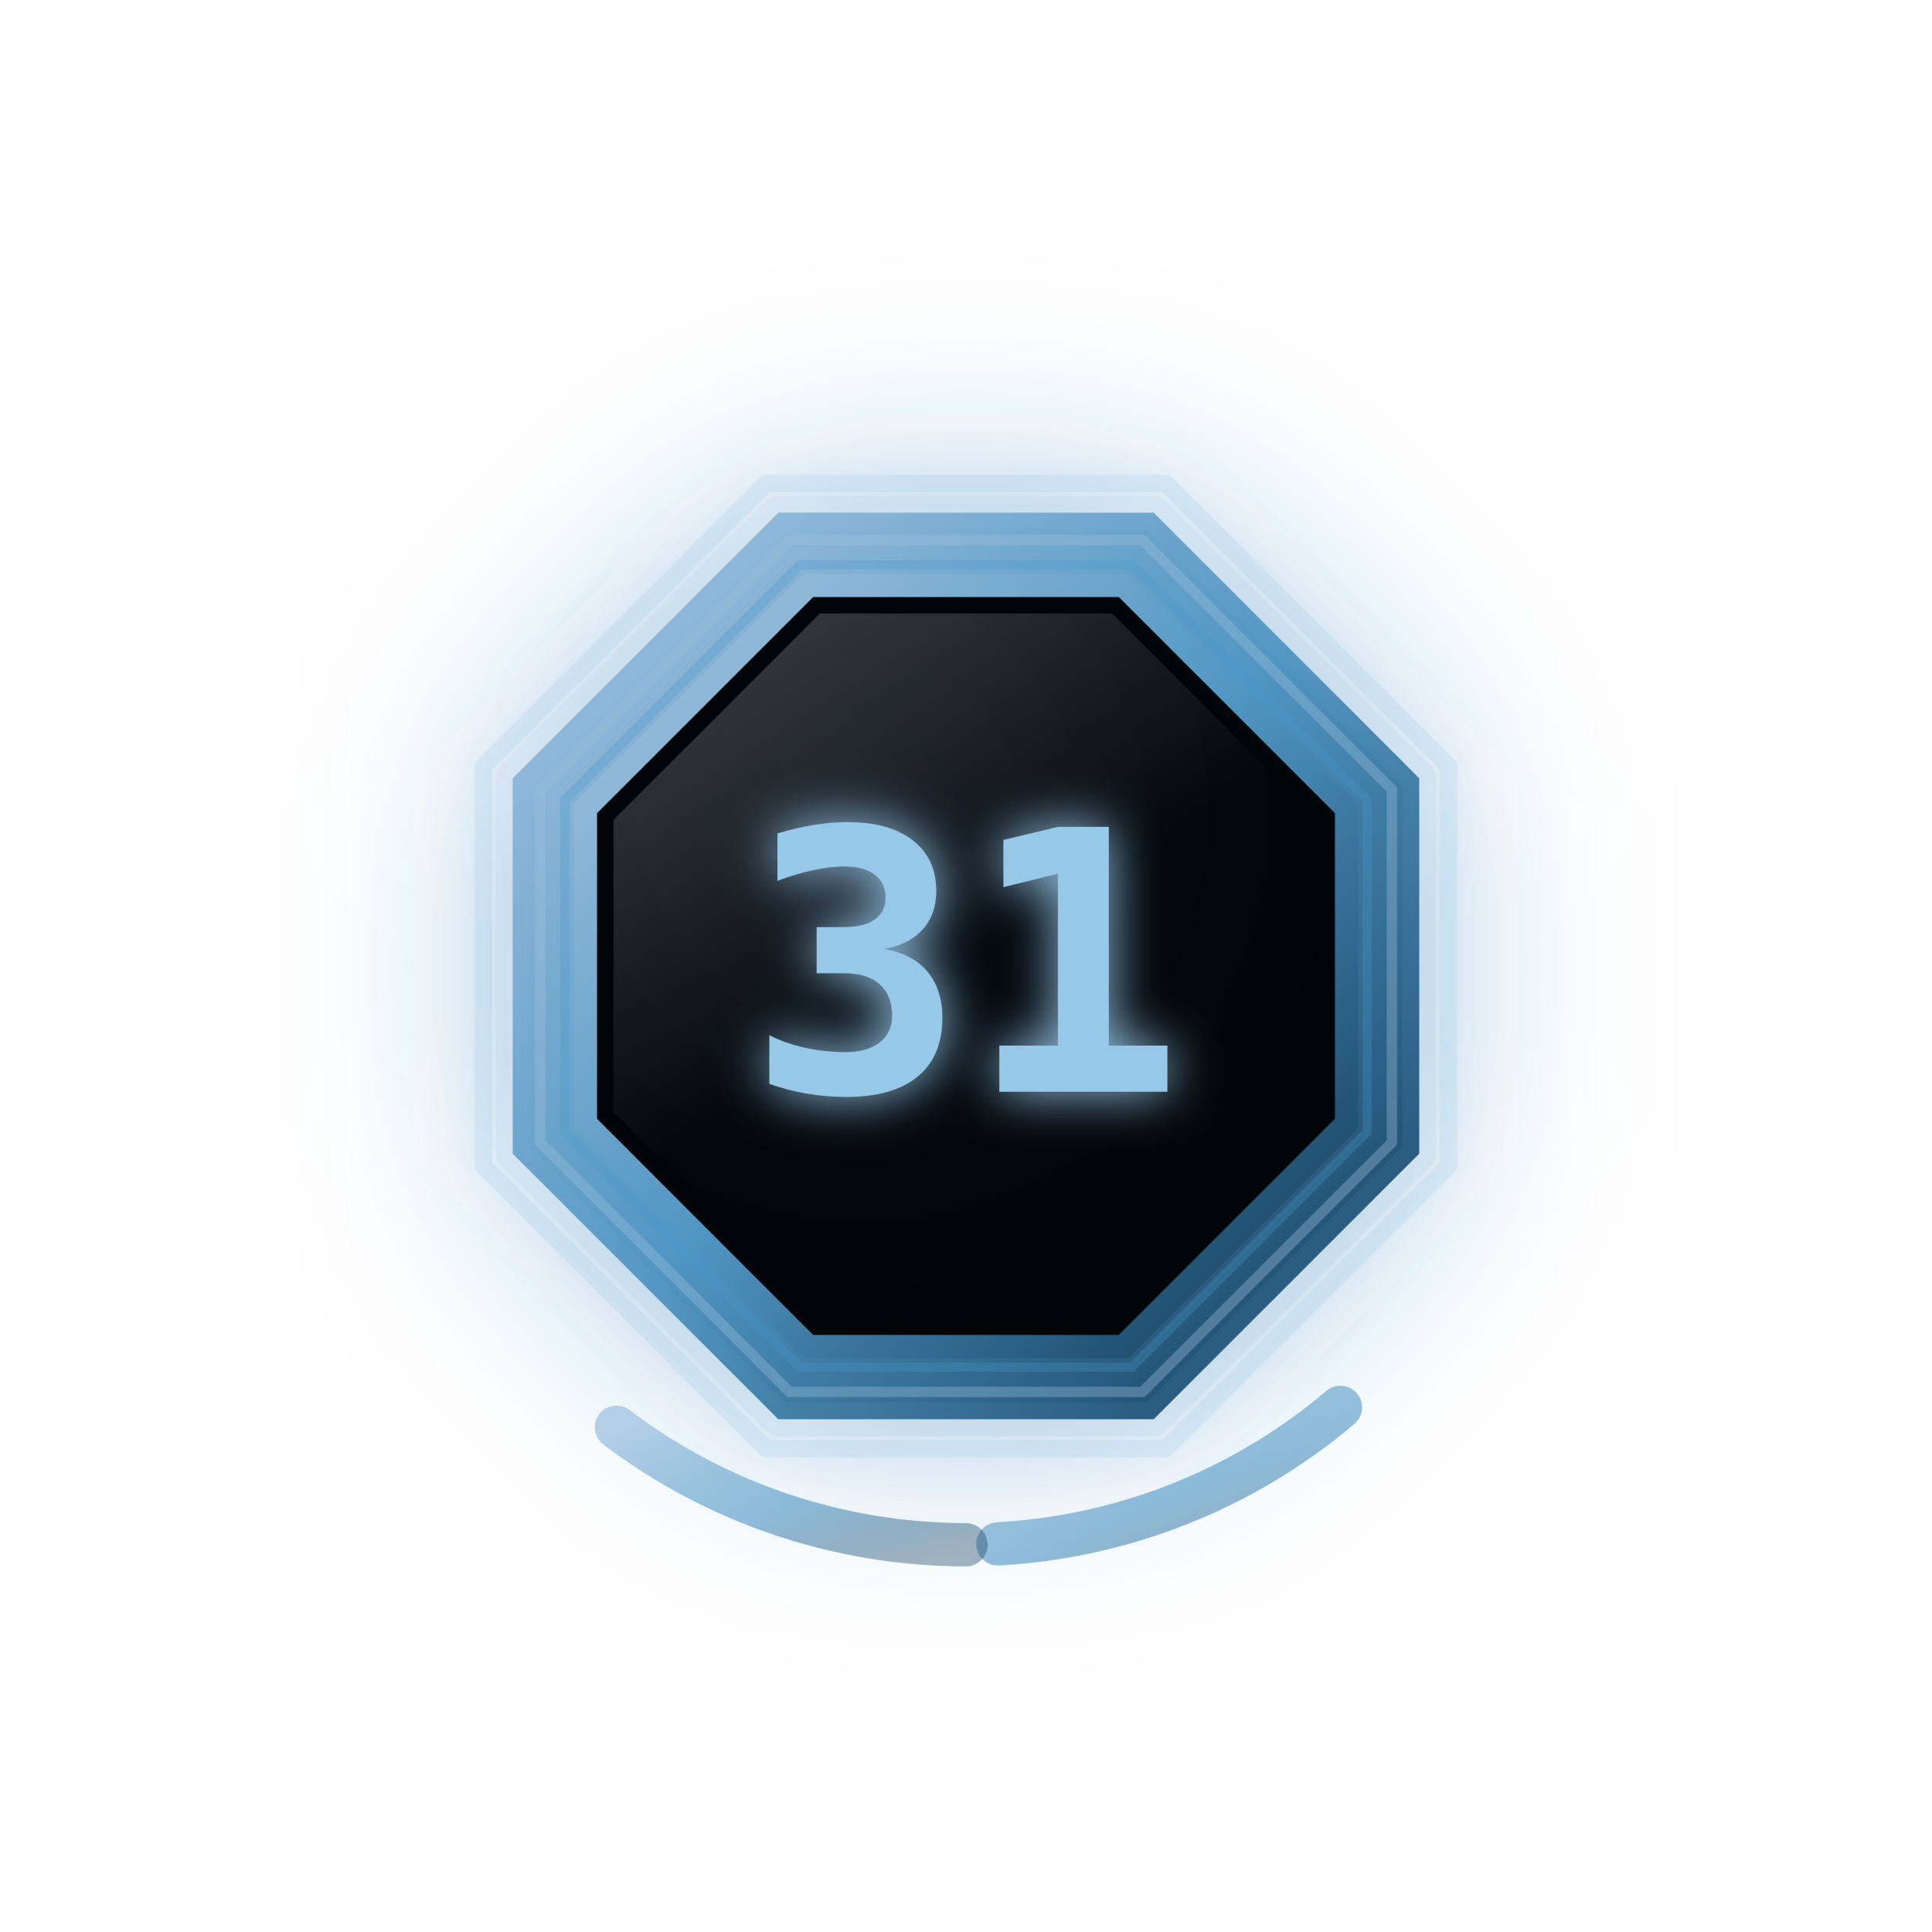
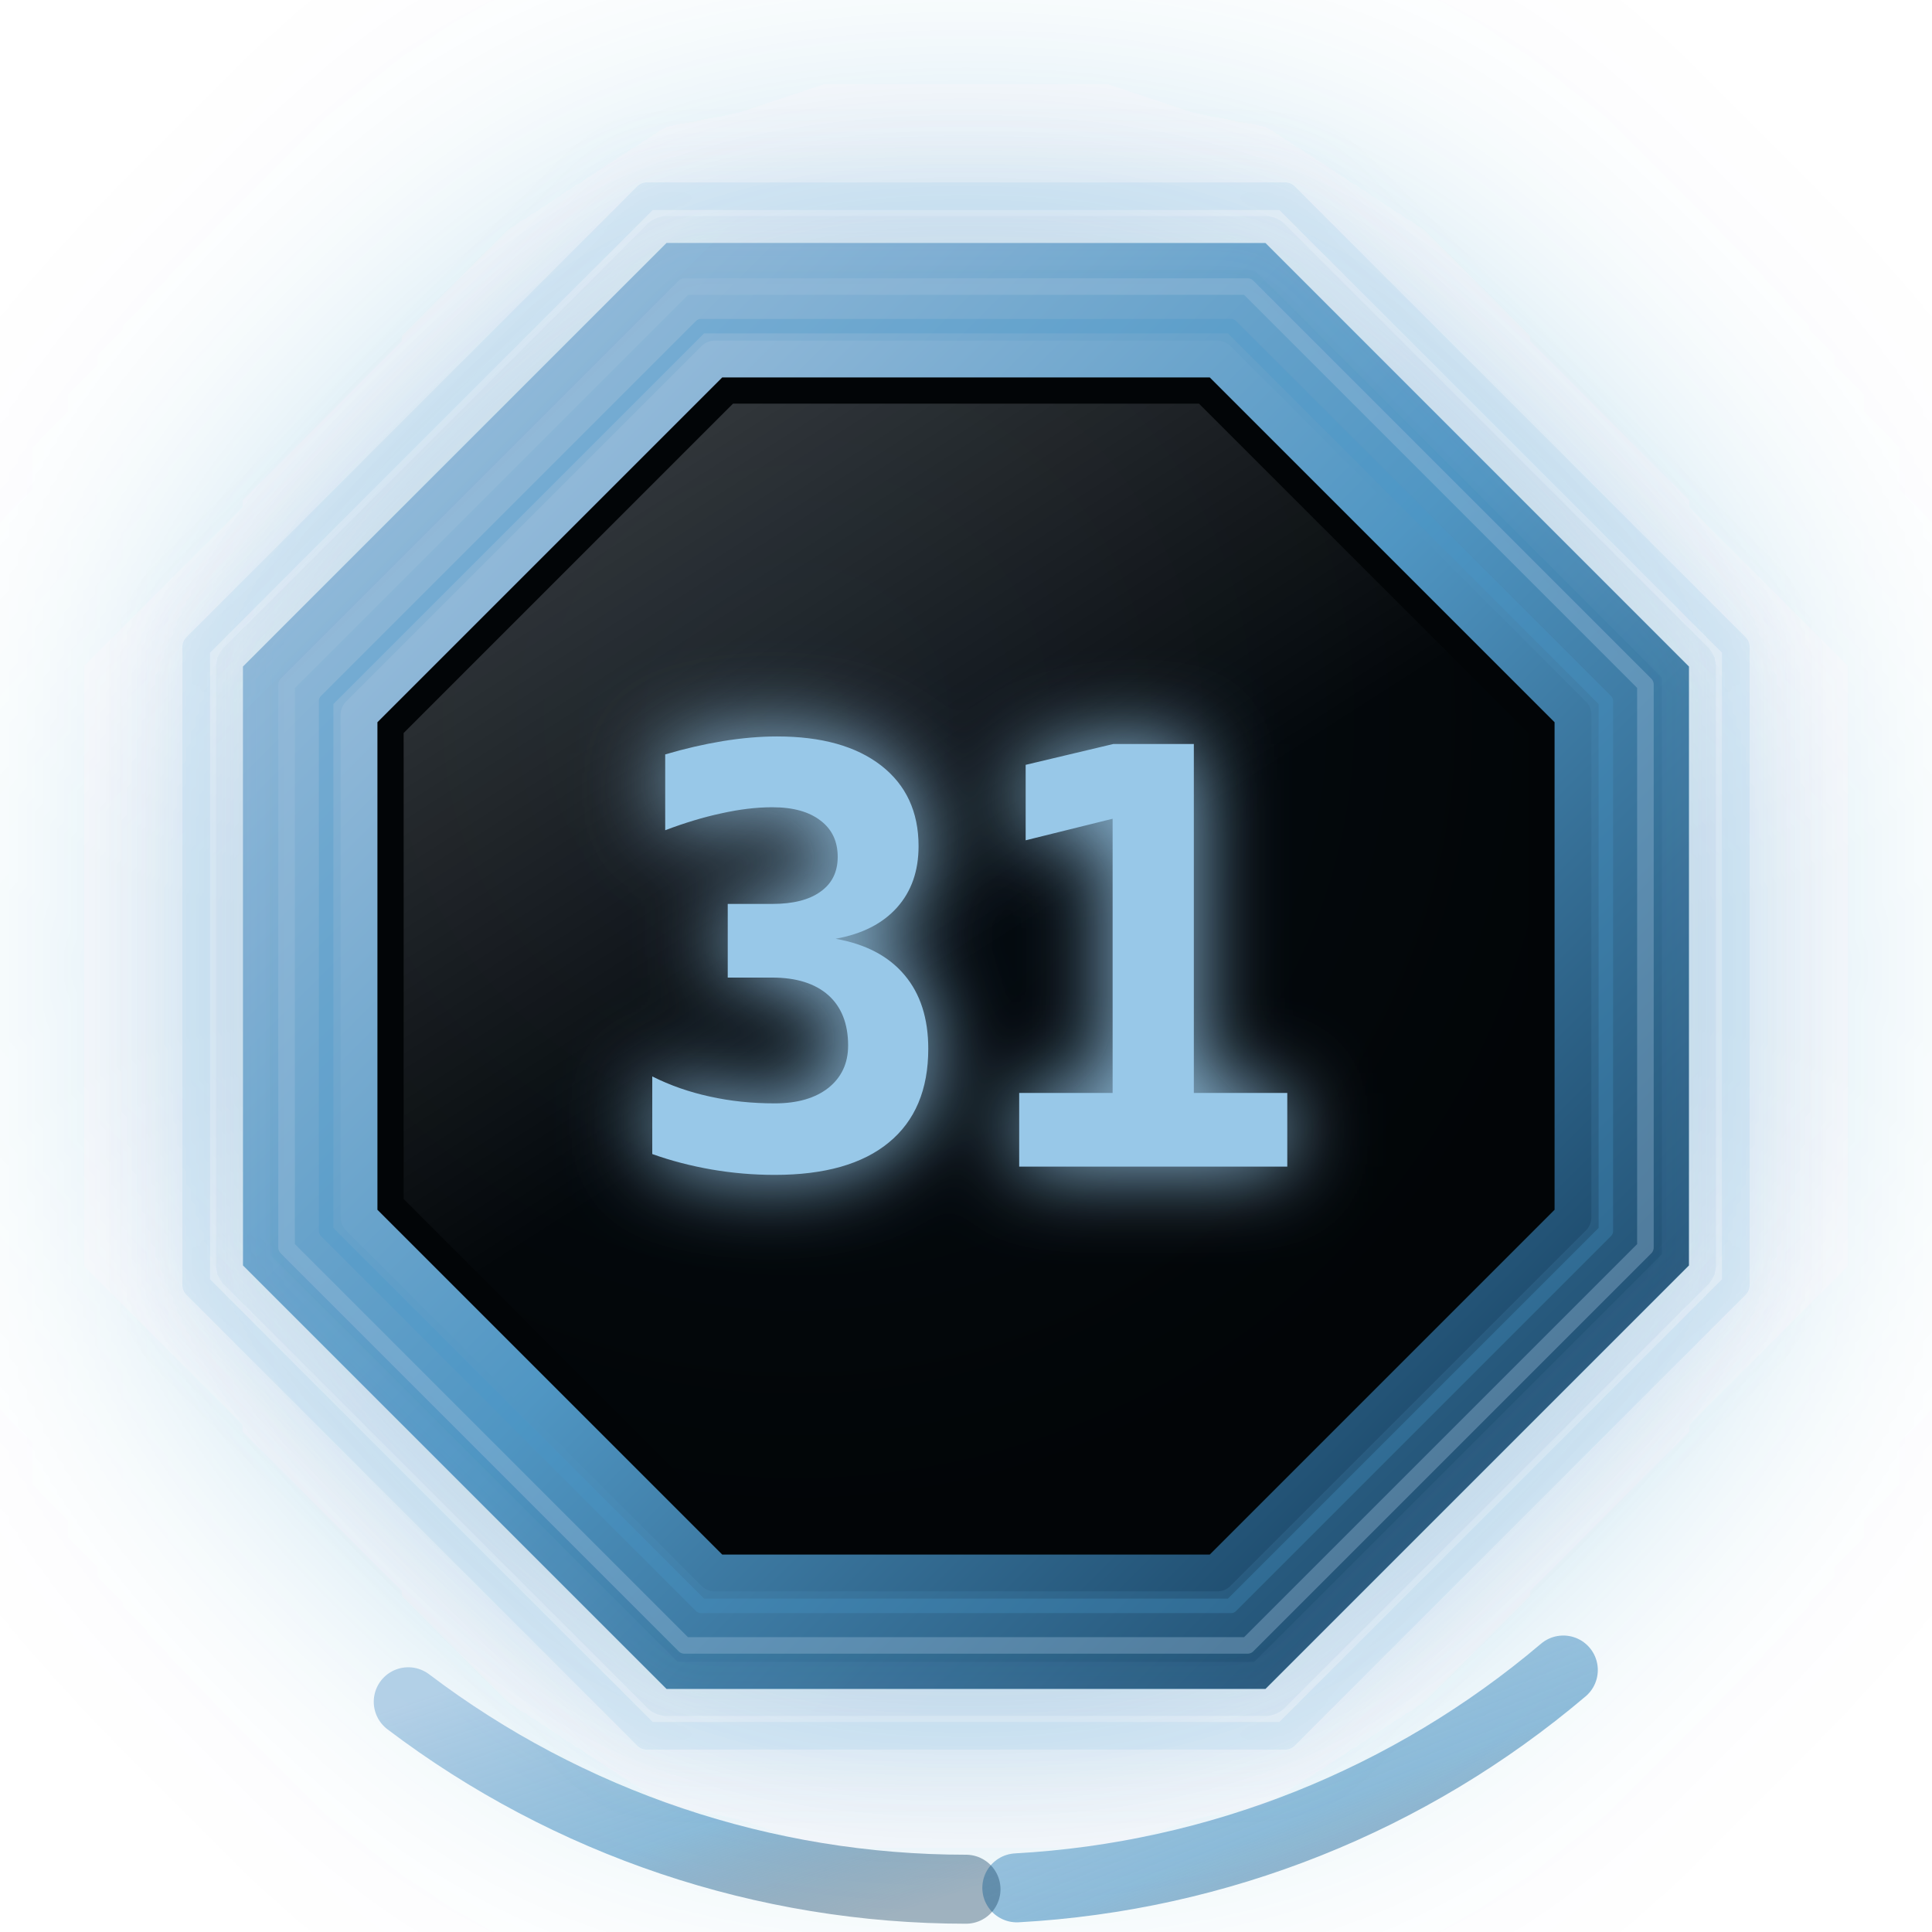
- <svg xmlns="http://www.w3.org/2000/svg" width="84" height="84" viewBox="-25 -25 134 134" overflow="visible" role="img" aria-label="Level 31 Badge">
+ <svg xmlns="http://www.w3.org/2000/svg" width="84" height="84" viewBox="0 0 84 84" overflow="visible" role="img" aria-label="Level 31 Badge">
  <defs>
    <radialGradient id="bglv31" cx="35%" cy="28%" r="72%">
      <stop offset="0%" stop-color="#050d14" />
      <stop offset="100%" stop-color="#020507" />
    </radialGradient>
    <linearGradient id="rimlv31" x1="5%" y1="5%" x2="95%" y2="95%">
      <stop offset="0%" stop-color="#9fc0dd" />
      <stop offset="50%" stop-color="#5096c3" />
      <stop offset="100%" stop-color="#164060" />
    </linearGradient>
    <linearGradient id="transRinglv31" x1="0%" y1="0%" x2="100%" y2="100%">
      <stop offset="0%" stop-color="#a1beda" />
      <stop offset="100%" stop-color="#5695c1" />
    </linearGradient>
    <linearGradient id="shlv31" x1="18%" y1="0%" x2="82%" y2="100%">
      <stop offset="0%" stop-color="white" stop-opacity="0.2" />
      <stop offset="50%" stop-color="white" stop-opacity="0" />
    </linearGradient>
    <filter id="gllv31" x="-40%" y="-40%" width="180%" height="180%">
      <feGaussianBlur stdDeviation="1.8" result="b" />
      <feMerge>
        <feMergeNode in="b" />
        <feMergeNode in="SourceGraphic" />
      </feMerge>
    </filter>
    <filter id="halolv31" x="-80%" y="-80%" width="360%" height="360%">
      <feGaussianBlur stdDeviation="8" result="b" />
      <feMerge>
        <feMergeNode in="b" />
        <feMergeNode in="SourceGraphic" />
      </feMerge>
    </filter>
    <linearGradient id="arclv31" x1="0%" y1="0%" x2="100%" y2="100%">
      <stop offset="0%" stop-color="#9dc2e0" stop-opacity="0.95" />
      <stop offset="60%" stop-color="#4f96c4" stop-opacity="0.80" />
      <stop offset="100%" stop-color="#164060" stop-opacity="0.50" />
    </linearGradient>
    <filter id="arBlurlv31" x="-60%" y="-60%" width="220%" height="220%">
      <feGaussianBlur stdDeviation="1.5" result="b" />
      <feMerge>
        <feMergeNode in="b" />
        <feMergeNode in="SourceGraphic" />
      </feMerge>
    </filter>
  </defs>
  <path d="M73.43,55.02L55.02,73.43L28.98,73.43L10.57,55.02L10.57,28.98L28.98,10.57L55.02,10.57L73.43,28.98Z" fill="#3080b8" fill-opacity="0.42" filter="url(#halolv31)" />
  <path d="M67.97,72.61 A40.14,40.14 0 0,1 44.21,82.08" fill="none" stroke="url(#arclv31)" stroke-width="3.0" stroke-opacity="0.78" stroke-linecap="round" />
  <path d="M42.00,82.14 A40.14,40.14 0 0,1 17.75,73.99" fill="none" stroke="url(#arclv31)" stroke-width="3.0" stroke-opacity="0.78" stroke-linecap="round" />
  <path d="M73.43,55.02L55.02,73.43L28.98,73.43L10.57,55.02L10.57,28.98L28.98,10.57L55.02,10.57L73.43,28.98Z" fill="url(#rimlv31)" />
  <path d="M68.39,52.93L52.93,68.39L31.07,68.39L15.61,52.93L15.61,31.07L31.07,15.61L52.93,15.61L68.39,31.07Z" fill="#020507" />
  <path d="M68.39,52.93L52.93,68.39L31.07,68.39L15.61,52.93L15.61,31.07L31.07,15.61L52.93,15.61L68.39,31.07Z" fill="none" stroke="url(#rimlv31)" stroke-width="1.60" stroke-linejoin="round" />
  <path d="M66.45,52.13L52.13,66.45L31.87,66.45L17.55,52.13L17.55,31.87L31.87,17.55L52.13,17.55L66.45,31.87Z" fill="url(#bglv31)" />
  <path d="M66.45,52.13L52.13,66.45L31.87,66.45L17.55,52.13L17.55,31.87L31.87,17.55L52.13,17.55L66.45,31.87Z" fill="url(#shlv31)" />
  <path d="M75.47,55.87L55.87,75.47L28.13,75.47L8.53,55.87L8.53,28.13L28.13,8.53L55.87,8.53L75.47,28.13Z" fill="none" stroke="#98c8e8" stroke-width="1.2" stroke-opacity="0.23" filter="url(#arBlurlv31)" stroke-linejoin="round" />
  <path d="M73.43,55.02L55.02,73.43L28.98,73.43L10.57,55.02L10.57,28.98L28.98,10.57L55.02,10.57L73.43,28.98Z" fill="none" stroke="url(#transRinglv31)" stroke-width="2.35" stroke-opacity="0.09" stroke-linejoin="round" />
  <path d="M71.54,54.24L54.24,71.54L29.76,71.54L12.46,54.24L12.46,29.76L29.76,12.46L54.24,12.46L71.54,29.76Z" fill="none" stroke="#a0c0dd" stroke-width="0.72" stroke-opacity="0.36" stroke-linejoin="round" />
  <path d="M69.82,53.52L53.52,69.82L30.48,69.82L14.18,53.52L14.18,30.48L30.48,14.18L53.52,14.18L69.82,30.48Z" fill="none" stroke="#4898c8" stroke-width="0.63" stroke-opacity="0.30" stroke-linejoin="round" />
  <text x="42.0" y="42.0" text-anchor="middle" dominant-baseline="central" font-family="Orbitron,monospace" font-weight="900" font-size="25.2" fill="#98c8e8" filter="url(#gllv31)">31</text>
</svg>
